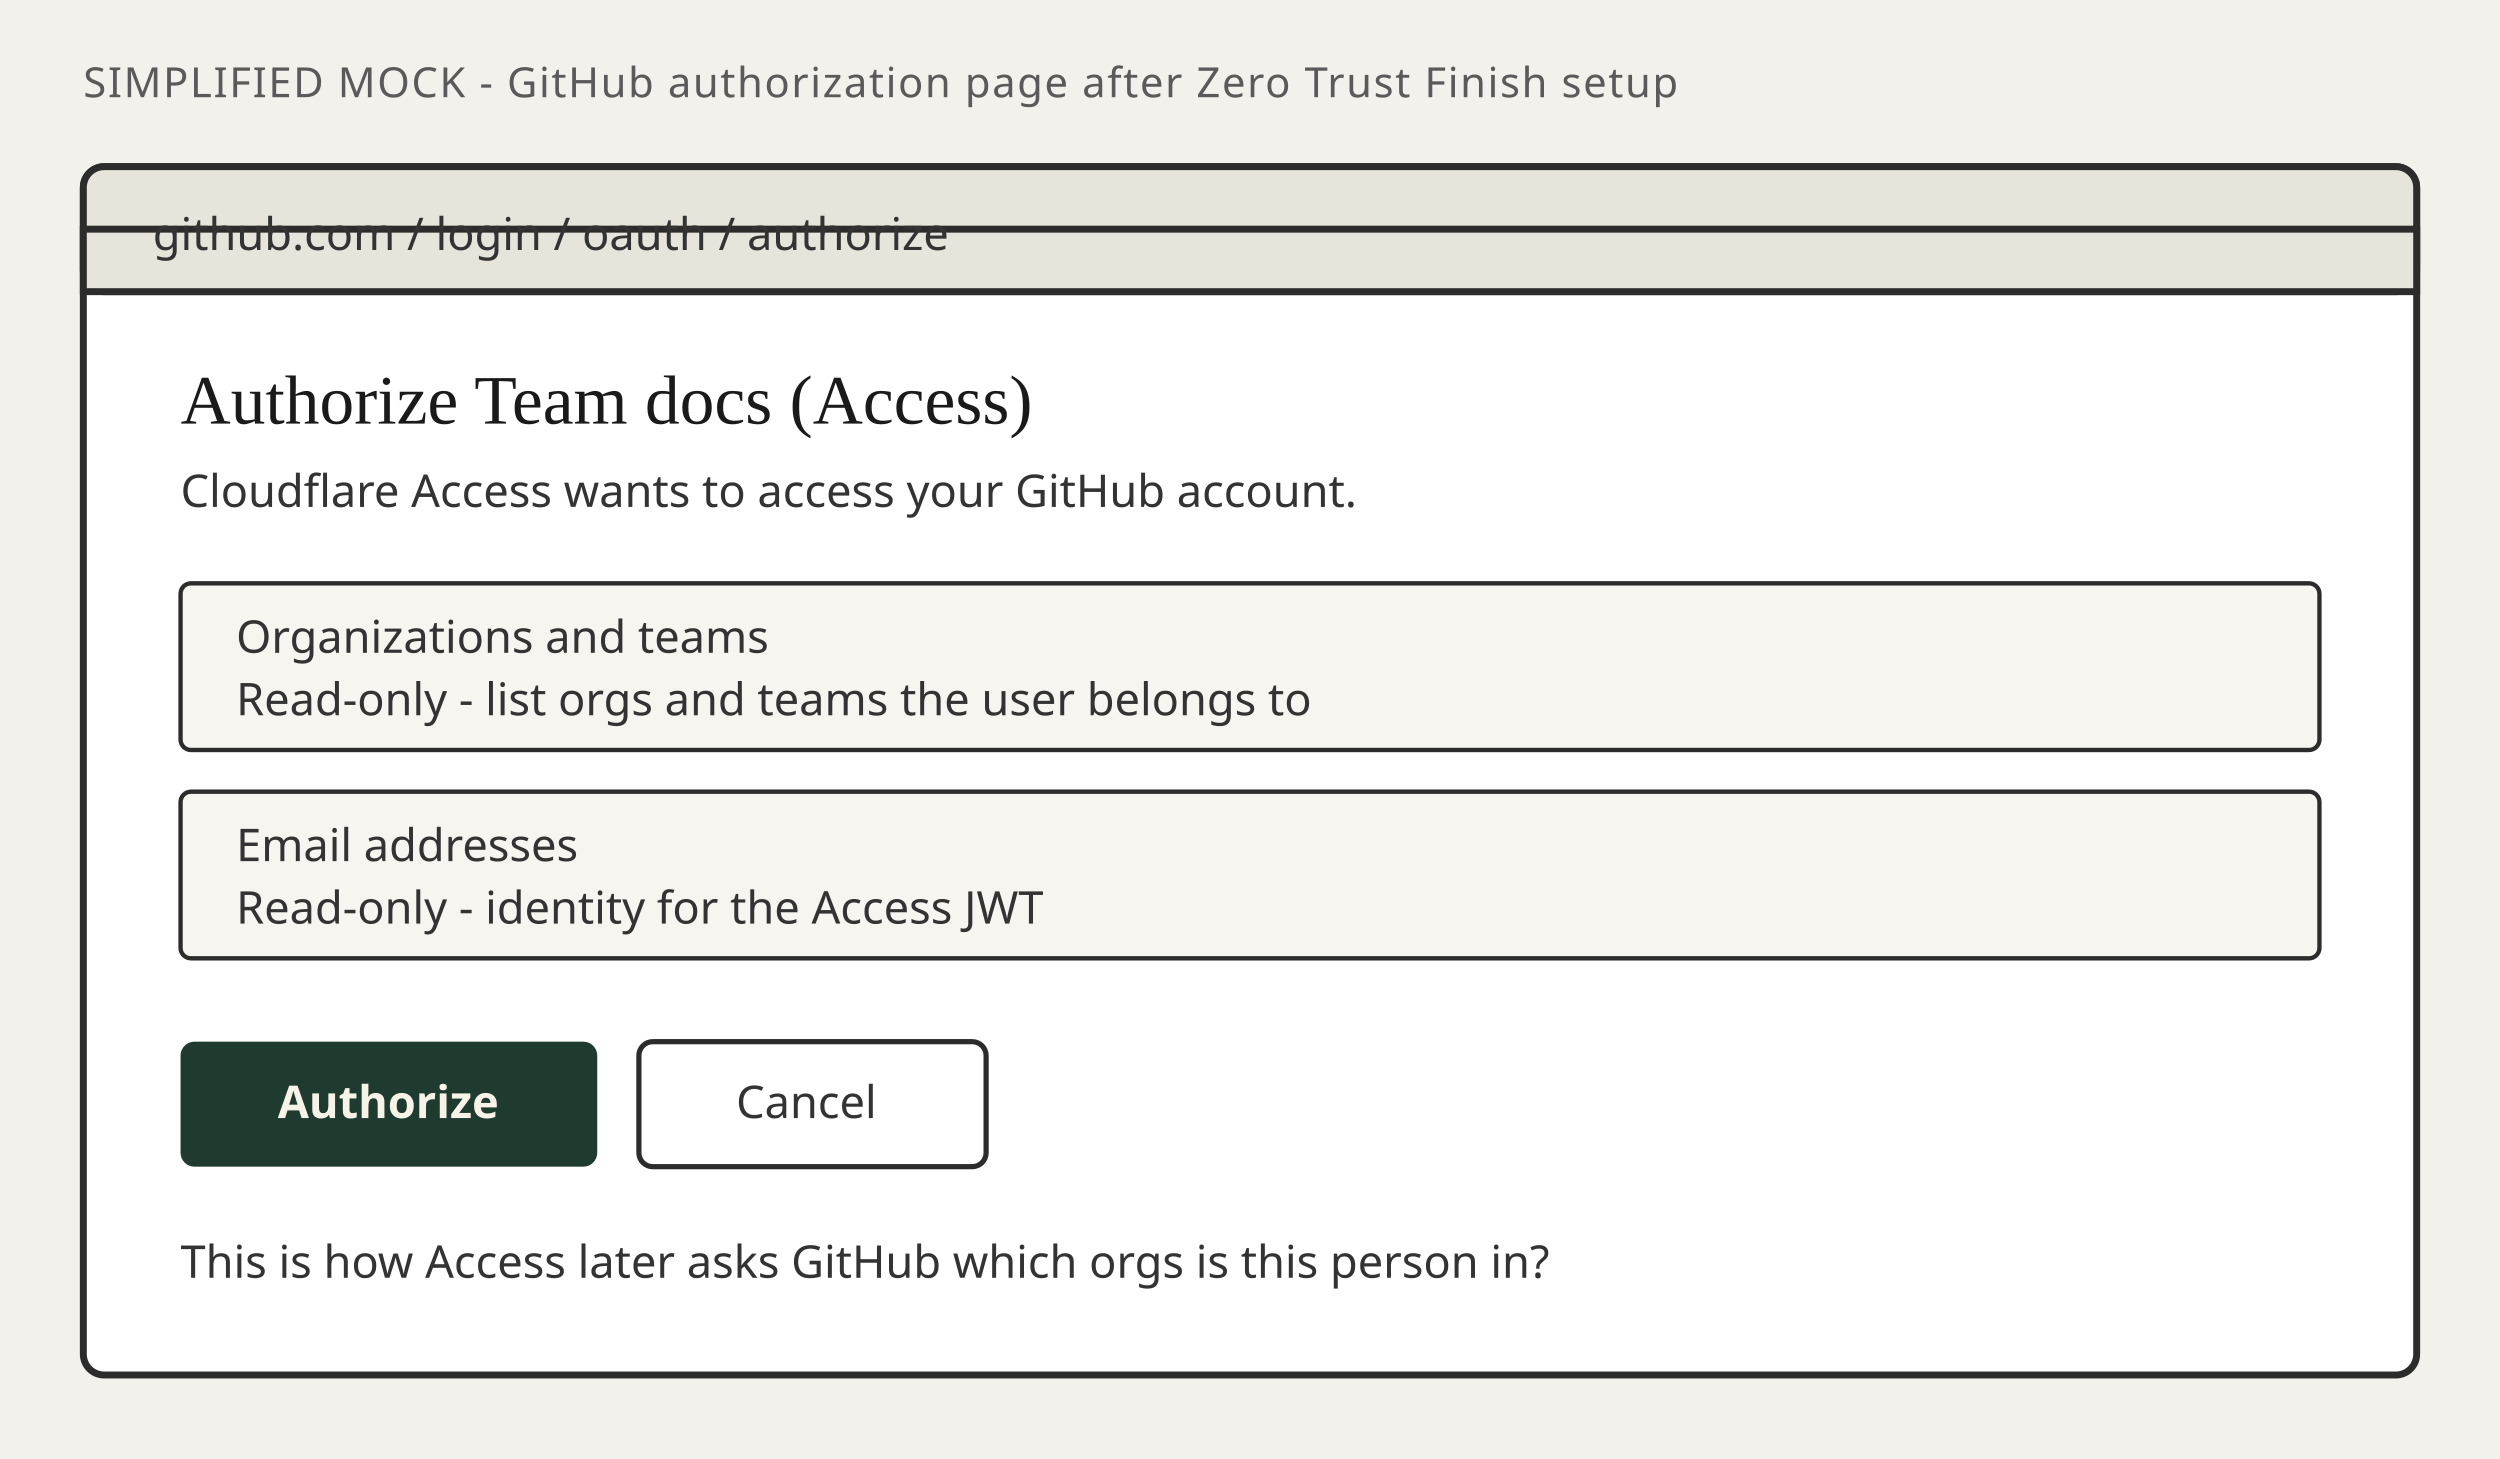
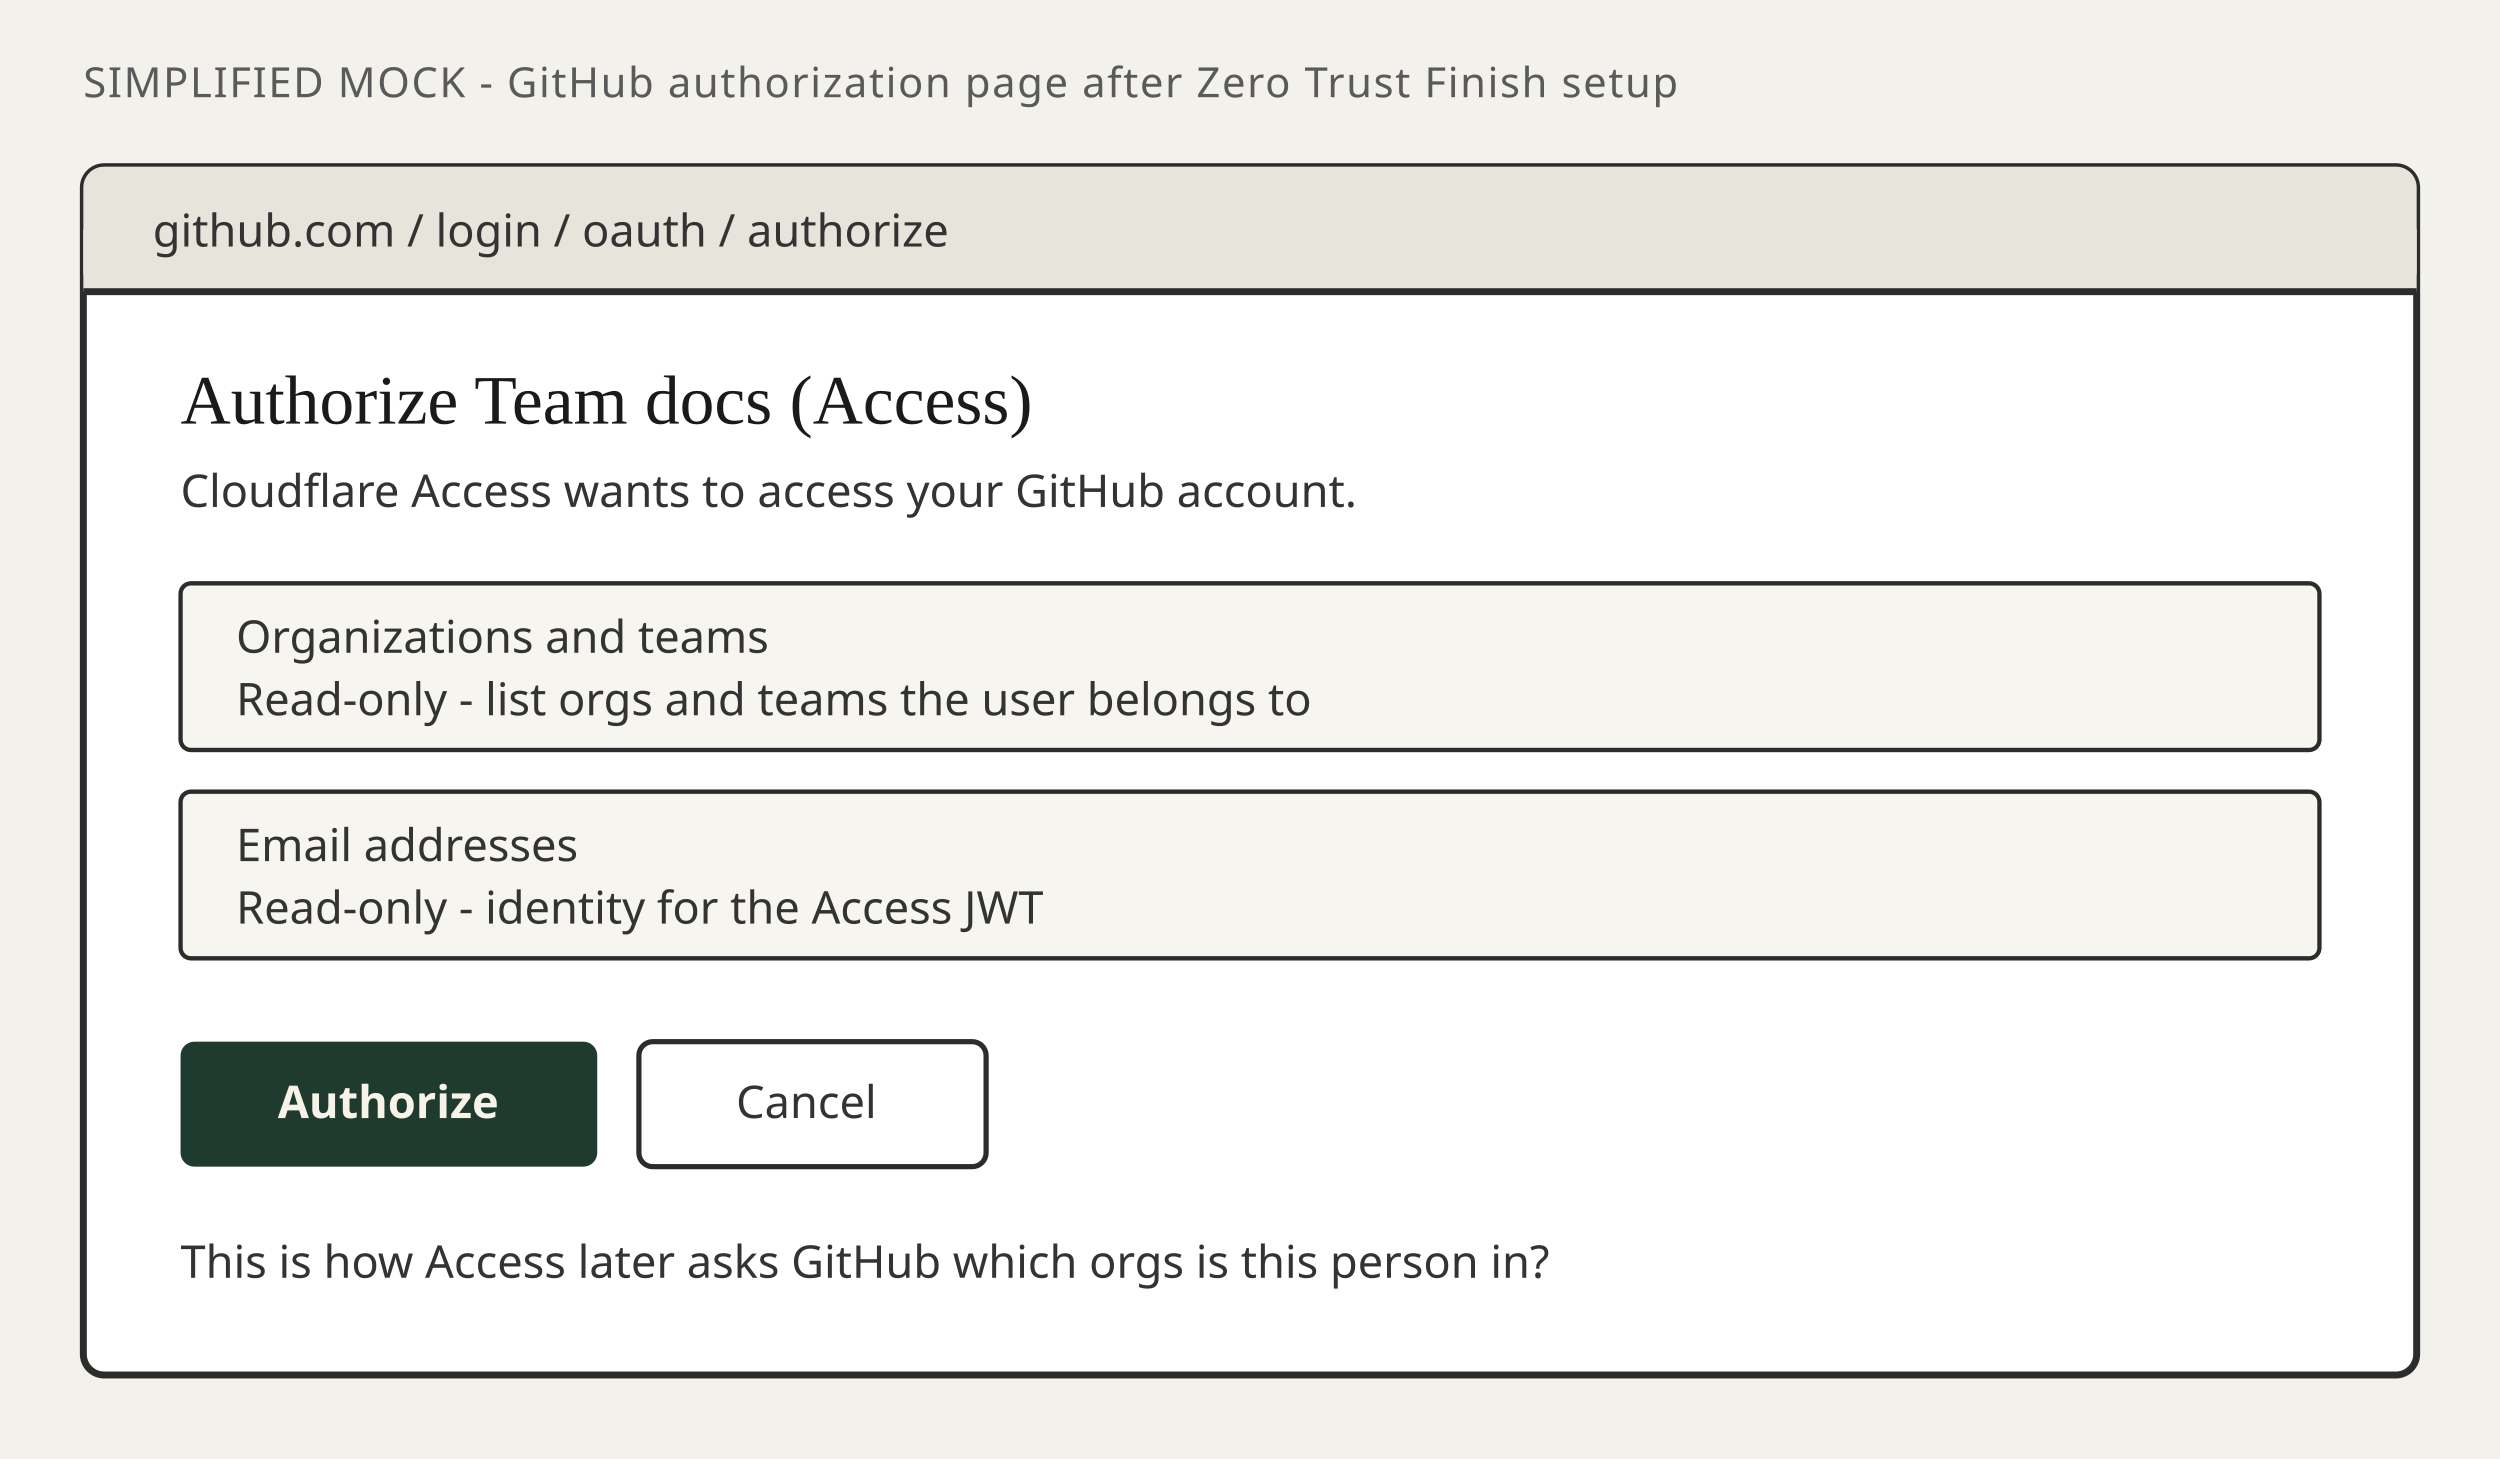
<svg xmlns="http://www.w3.org/2000/svg" width="720" height="420" viewBox="0 0 720 420" role="img" aria-labelledby="title desc">
  <defs>
    <style>
      .bg { fill: #f3f1ec; }
      .win { fill: #fff; stroke: #2c2c2c; stroke-width: 2; }
-       .chrome { fill: #e7e4dc; stroke: #2c2c2c; stroke-width: 2; }
+       .chrome { fill: #e7e4dc; }
+       .chrome-rule { stroke: #2c2c2c; stroke-width: 2; }
      .t { font-family: Georgia, "Times New Roman", serif; fill: #1a1a1a; }
      .s { font-family: "Segoe UI", system-ui, sans-serif; fill: #333; font-size: 13px; }
      .label { font-family: "Segoe UI", system-ui, sans-serif; fill: #5a5a5a; font-size: 12px; letter-spacing: 0.04em; }
      .row { fill: #f7f5f0; stroke: #2c2c2c; stroke-width: 1.25; }
      .btn { fill: #1f3a2e; }
      .ghost { fill: #fff; stroke: #2c2c2c; stroke-width: 1.5; }
      .t-inv { font-family: "Segoe UI", system-ui, sans-serif; fill: #f7f3e8; font-size: 13px; font-weight: 600; }
    </style>
  </defs>
  <rect class="bg" width="720" height="420" />
  <text class="label" x="24" y="28">SIMPLIFIED MOCK - GitHub authorization page after Zero Trust  Finish setup </text>
  <rect class="win" x="24" y="48" width="672" height="348" rx="6" />
  <rect class="chrome" x="24" y="48" width="672" height="36" rx="6" />
  <rect class="chrome" x="24" y="66" width="672" height="18" />
-   <text class="s" x="44" y="72">github.com / login / oauth / authorize</text>
+   <line class="chrome-rule" x1="24" y1="84" x2="696" y2="84" />
+   <text class="s" x="44" y="71">github.com / login / oauth / authorize</text>
  <text class="t" x="52" y="122" font-size="20">Authorize Team docs (Access)</text>
  <text class="s" x="52" y="146">Cloudflare Access wants to access your GitHub account.</text>
  <rect class="row" x="52" y="168" width="616" height="48" rx="3" />
  <text class="s" x="68" y="188">Organizations and teams</text>
  <text class="s" x="68" y="206">Read-only - list orgs and teams the user belongs to</text>
  <rect class="row" x="52" y="228" width="616" height="48" rx="3" />
  <text class="s" x="68" y="248">Email addresses</text>
  <text class="s" x="68" y="266">Read-only - identity for the Access JWT</text>
  <rect class="btn" x="52" y="300" width="120" height="36" rx="4" />
  <text class="t-inv" x="80" y="322">Authorize</text>
  <rect class="ghost" x="184" y="300" width="100" height="36" rx="4" />
  <text class="s" x="212" y="322">Cancel</text>
  <text class="s" x="52" y="368">This is how Access later asks GitHub  which orgs is this person in? </text>
</svg>
